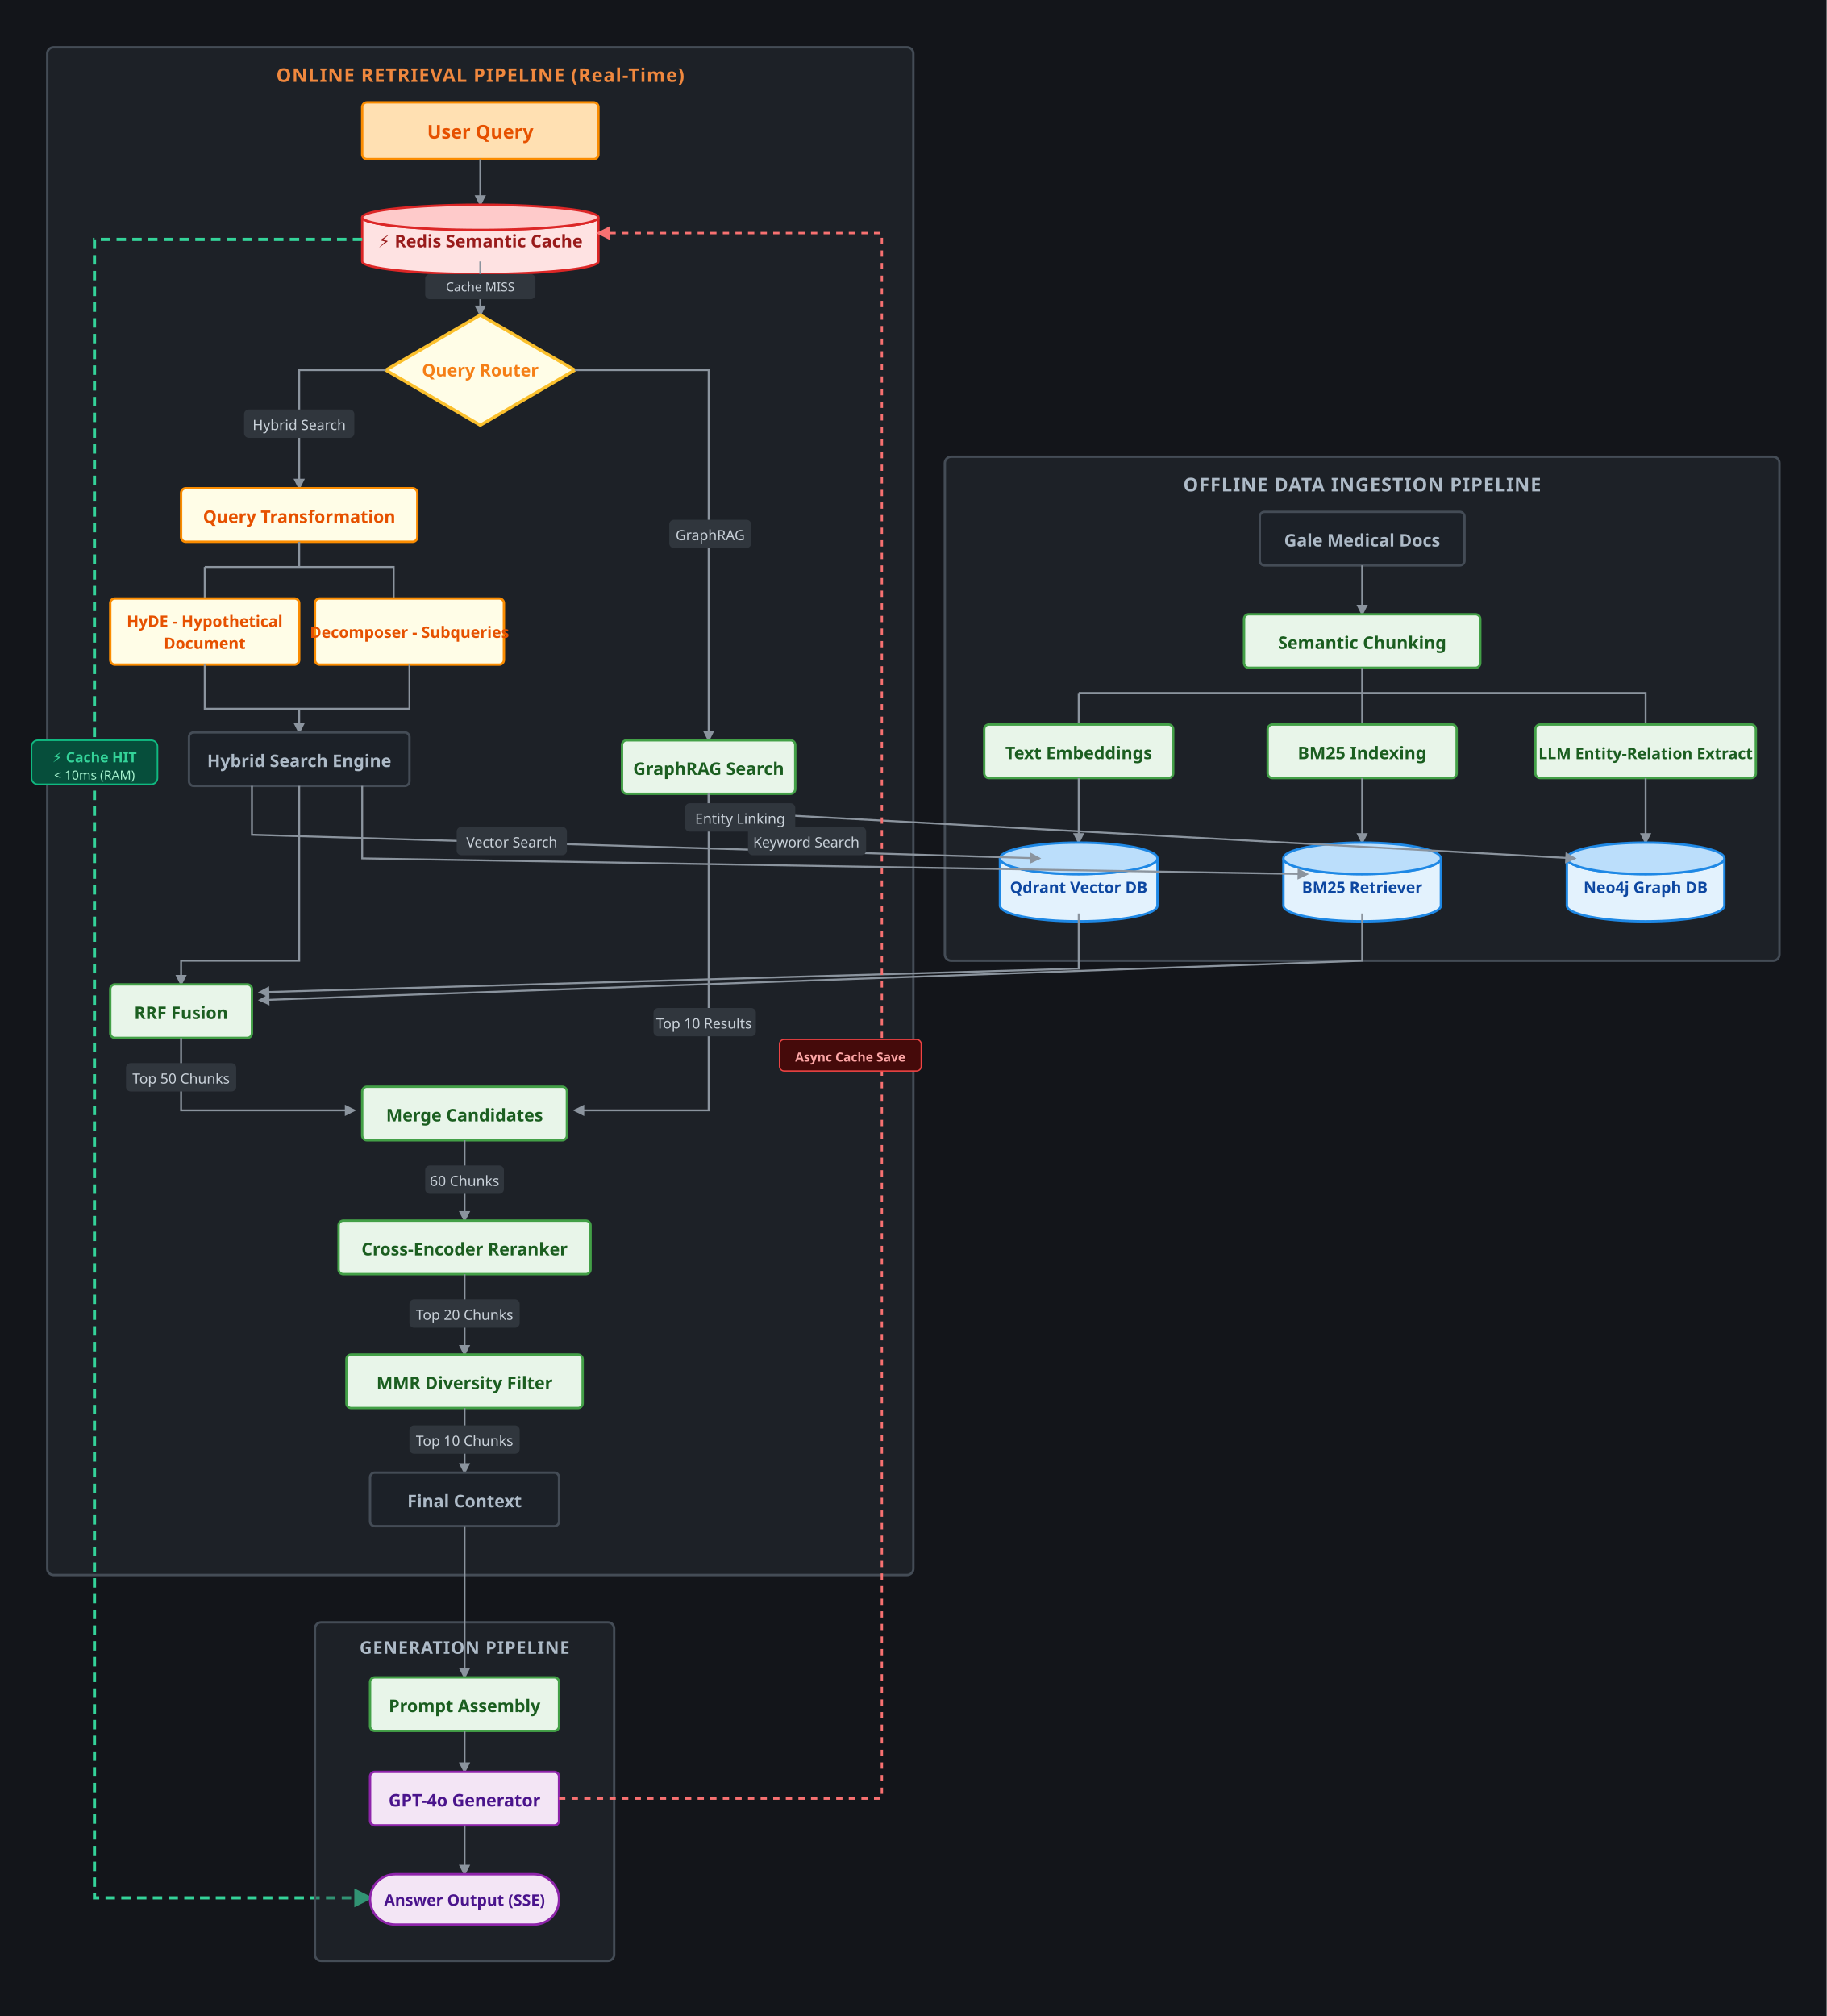
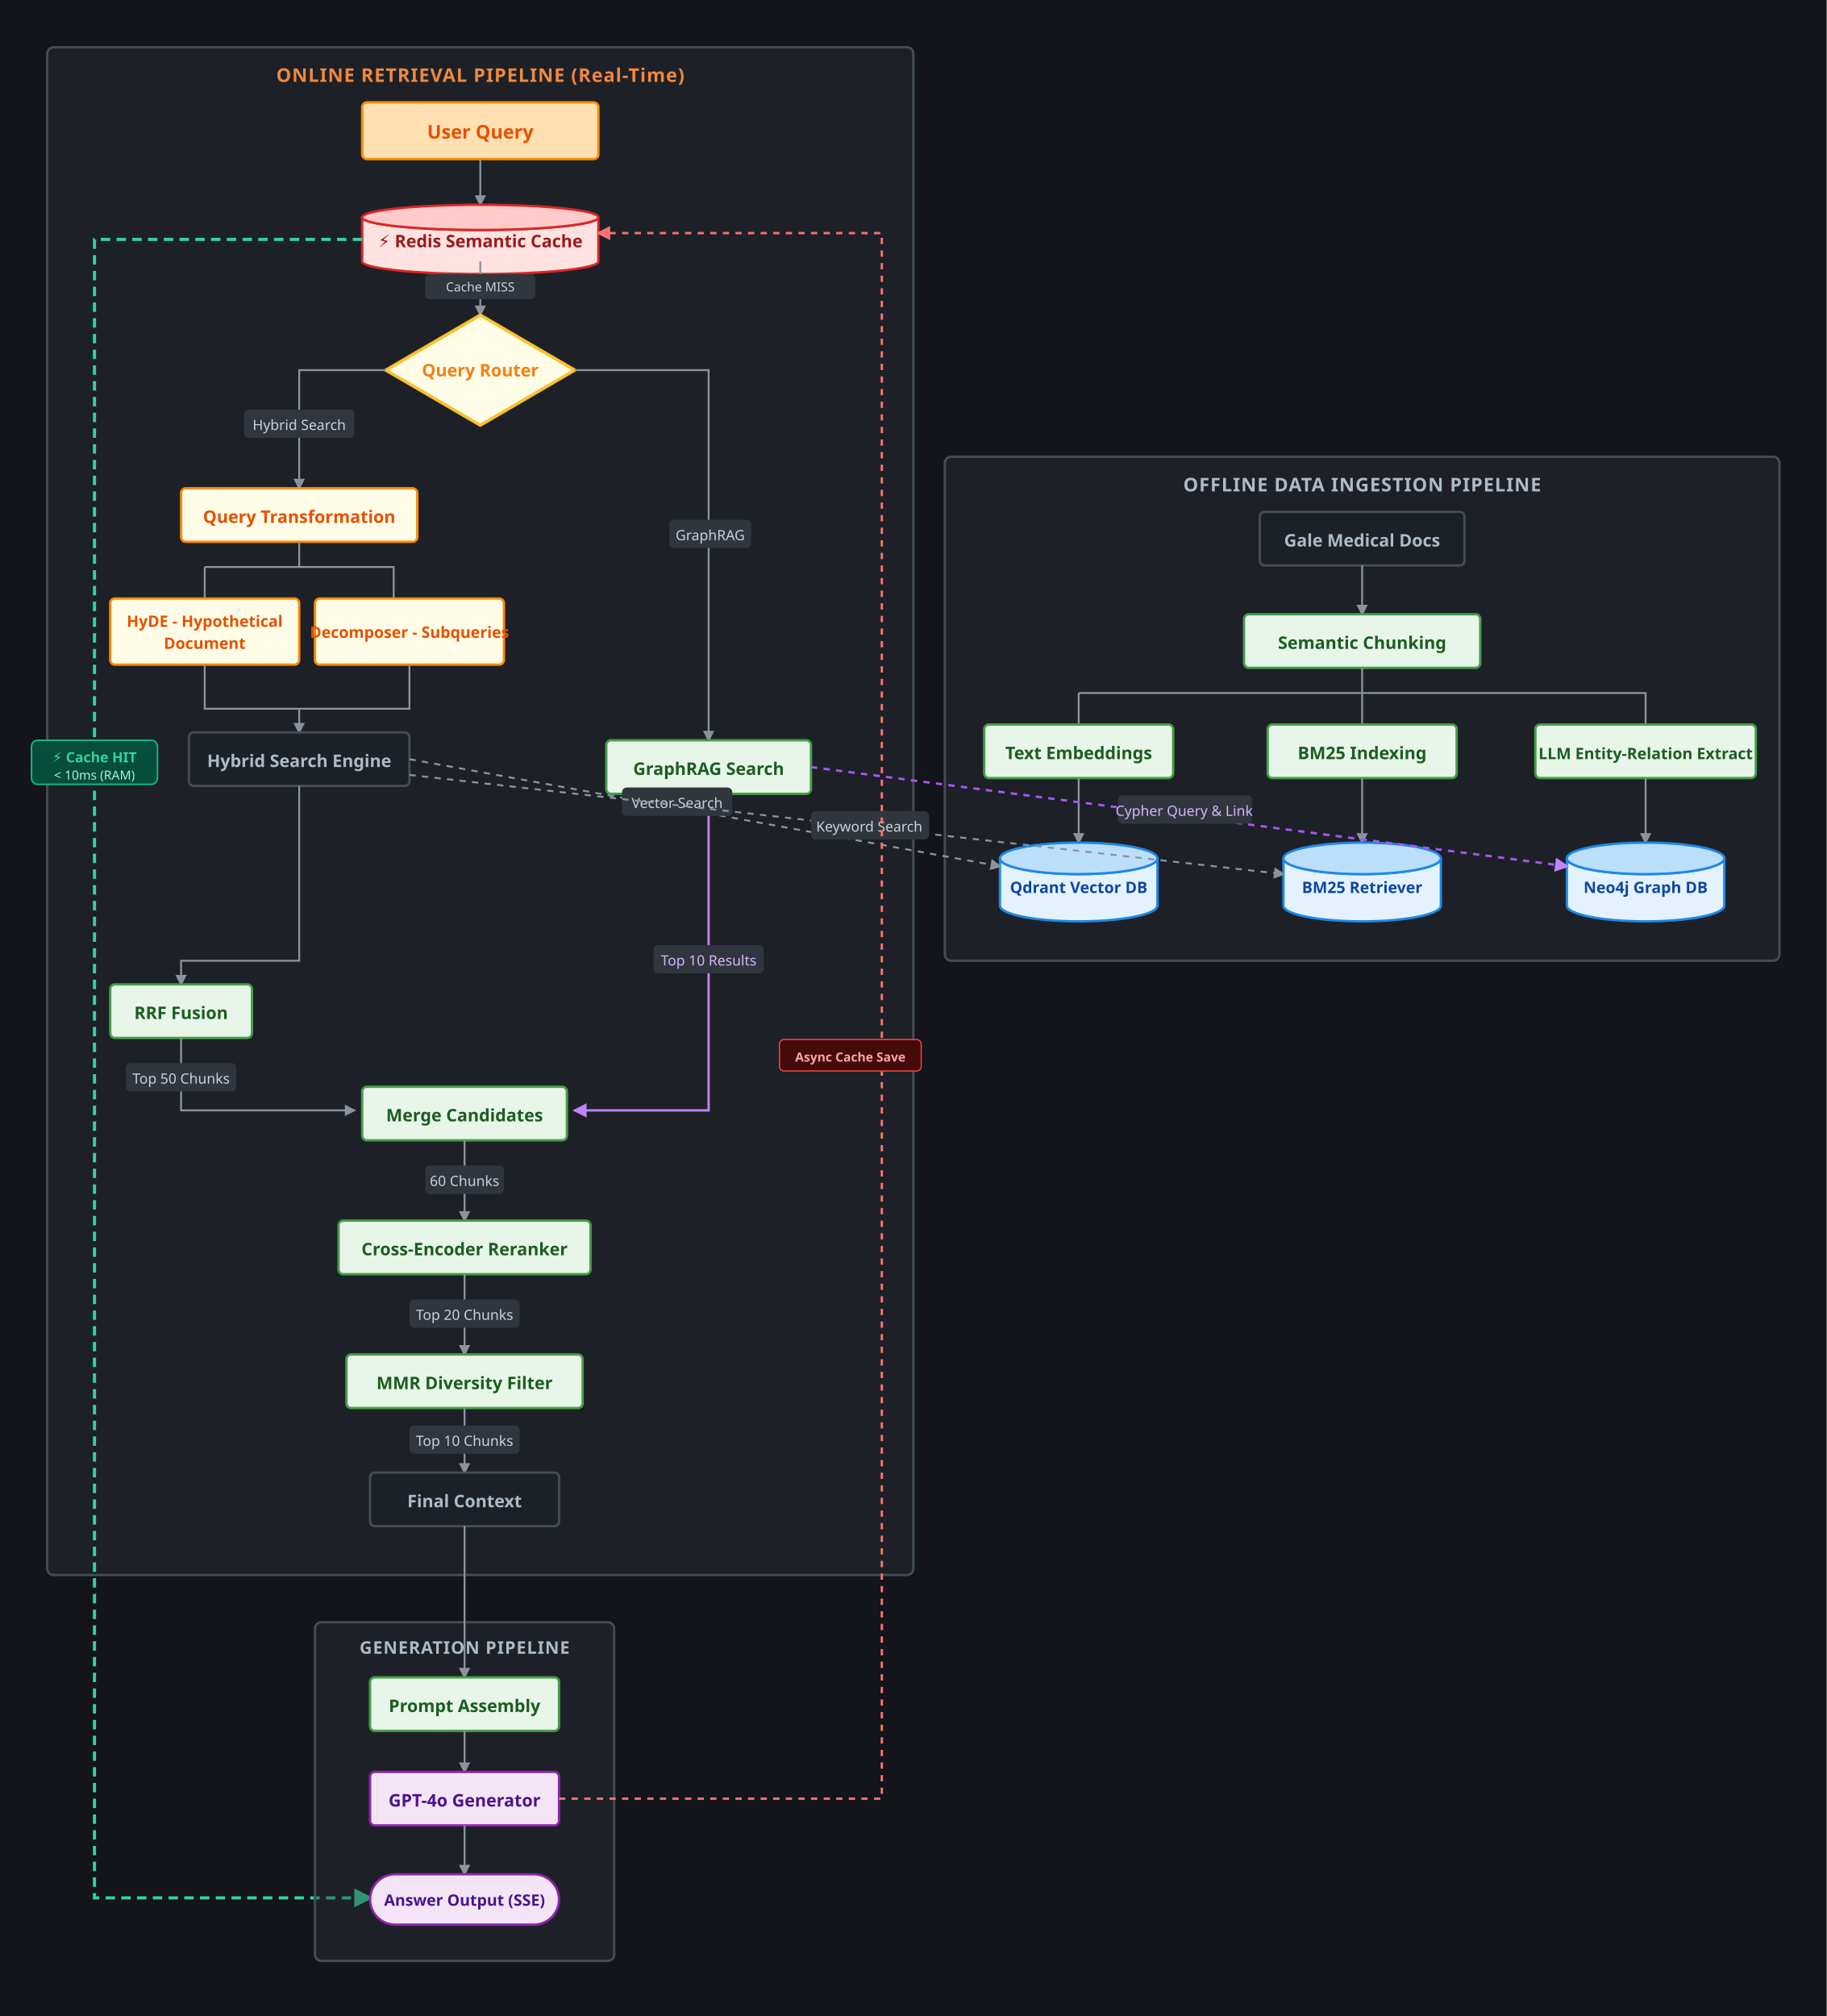
<svg xmlns="http://www.w3.org/2000/svg" viewBox="0 0 1160 1280" width="100%" height="100%" style="background:#13151a; font-family:'Trebuchet MS', 'Segoe UI', -apple-system, sans-serif;">
  <defs>
    <marker id="arrow" markerWidth="6" markerHeight="6" refX="5" refY="3" orient="auto">
      <path d="M0,0 L0,6 L6,3 z" fill="#8b949e" />
    </marker>
    <marker id="arrowGreen" markerWidth="6" markerHeight="6" refX="5" refY="3" orient="auto">
      <path d="M0,0 L0,6 L6,3 z" fill="#34d399" />
    </marker>
    <marker id="arrowRed" markerWidth="6" markerHeight="6" refX="5" refY="3" orient="auto">
      <path d="M0,0 L0,6 L6,3 z" fill="#f87171" />
+     </marker>
+     <marker id="arrowPurple" markerWidth="6" markerHeight="6" refX="5" refY="3" orient="auto">
+       <path d="M0,0 L0,6 L6,3 z" fill="#c084fc" />
    </marker>
  </defs>
  <rect width="1160" height="1280" fill="#13151a" />
  <rect x="30" y="30" width="550" height="970" rx="4" fill="#2d333b" fill-opacity="0.4" stroke="#444c56" stroke-width="1.5" />
  <text x="305" y="52" text-anchor="middle" font-size="12" font-weight="bold" fill="#f0883e" letter-spacing="0.5">
    ONLINE RETRIEVAL PIPELINE (Real-Time)
  </text>
  <rect x="230" y="65" width="150" height="36" rx="3" fill="#ffe0b2" stroke="#fb8c00" stroke-width="1.5" />
  <text x="305" y="88" text-anchor="middle" font-size="12" font-weight="bold" fill="#e65100">User Query</text>
  <line x1="305" y1="101" x2="305" y2="130" stroke="#8b949e" stroke-width="1.2" marker-end="url(#arrow)" />
  <g transform="translate(230, 130)">
    <path d="M 0 8 A 75 8 0 0 0 150 8 L 150 36 A 75 8 0 0 1 0 36 Z" fill="#fee2e2" stroke="#dc2626" stroke-width="1.5" />
    <ellipse cx="75" cy="8" rx="75" ry="8" fill="#fecaca" stroke="#dc2626" stroke-width="1.5" />
    <text x="75" y="27" text-anchor="middle" font-size="11" font-weight="bold" fill="#991b1b">⚡ Redis Semantic Cache</text>
  </g>
  <path d="M 230 152 L 60 152 L 60 1205 L 235 1205" fill="none" stroke="#34d399" stroke-width="2" stroke-dasharray="6,4" marker-end="url(#arrowGreen)" />
  <rect x="20" y="470" width="80" height="28" rx="4" fill="#064e3b" stroke="#10b981" stroke-width="1" />
  <text x="60" y="484" text-anchor="middle" font-size="9" font-weight="bold" fill="#34d399">⚡ Cache HIT</text>
  <text x="60" y="495" text-anchor="middle" font-size="8" fill="#a7f3d0">&lt; 10ms (RAM)</text>
  <line x1="305" y1="166" x2="305" y2="200" stroke="#8b949e" stroke-width="1.2" marker-end="url(#arrow)" />
  <rect x="270" y="174" width="70" height="16" rx="3" fill="#30363d" />
  <text x="305" y="185" text-anchor="middle" font-size="8" fill="#c9d1d9">Cache MISS</text>
  <g transform="translate(305, 235)">
    <polygon points="0,-35 60,0 0,35 -60,0" fill="#fffde7" stroke="#fbc02d" stroke-width="2" />
    <text x="0" y="4" text-anchor="middle" font-size="11" font-weight="bold" fill="#f57f17">Query Router</text>
  </g>
  <path d="M 245 235 L 190 235 L 190 310" fill="none" stroke="#8b949e" stroke-width="1.2" marker-end="url(#arrow)" />
  <rect x="155" y="260" width="70" height="18" rx="3" fill="#30363d" />
  <text x="190" y="273" text-anchor="middle" font-size="9" fill="#c9d1d9">Hybrid Search</text>
  <path d="M 365 235 L 450 235 L 450 470" fill="none" stroke="#8b949e" stroke-width="1.2" marker-end="url(#arrow)" />
  <rect x="425" y="330" width="52" height="18" rx="3" fill="#30363d" />
  <text x="451" y="343" text-anchor="middle" font-size="9" fill="#c9d1d9">GraphRAG</text>
  <rect x="115" y="310" width="150" height="34" rx="3" fill="#fffde7" stroke="#fb8c00" stroke-width="1.5" />
  <text x="190" y="332" text-anchor="middle" font-size="11" font-weight="bold" fill="#e65100">Query Transformation</text>
  <path d="M 190 344 L 190 360 M 130 360 L 250 360 L 250 380 M 130 360 L 130 380" fill="none" stroke="#8b949e" stroke-width="1.2" />
  <rect x="70" y="380" width="120" height="42" rx="3" fill="#fffde7" stroke="#fb8c00" stroke-width="1.5" />
  <text x="130" y="398" text-anchor="middle" font-size="10" font-weight="bold" fill="#e65100">HyDE - Hypothetical</text>
  <text x="130" y="412" text-anchor="middle" font-size="10" font-weight="bold" fill="#e65100">Document</text>
  <rect x="200" y="380" width="120" height="42" rx="3" fill="#fffde7" stroke="#fb8c00" stroke-width="1.5" />
  <text x="260" y="405" text-anchor="middle" font-size="10" font-weight="bold" fill="#e65100">Decomposer - Subqueries</text>
  <path d="M 130 422 L 130 450 L 190 450 M 260 422 L 260 450 L 190 450 L 190 465" fill="none" stroke="#8b949e" stroke-width="1.2" marker-end="url(#arrow)" />
  <rect x="120" y="465" width="140" height="34" rx="3" fill="#1c2128" stroke="#444c56" stroke-width="1.5" />
  <text x="190" y="487" text-anchor="middle" font-size="11" font-weight="bold" fill="#adbac7">Hybrid Search Engine</text>
-   <rect x="395" y="470" width="110" height="34" rx="3" fill="#e8f5e9" stroke="#43a047" stroke-width="1.5" />
+   <rect x="385" y="470" width="130" height="34" rx="3" fill="#e8f5e9" stroke="#43a047" stroke-width="1.5" />
  <text x="450" y="492" text-anchor="middle" font-size="11" font-weight="bold" fill="#1b5e20">GraphRAG Search</text>
  <path d="M 190 499 L 190 610 L 115 610 L 115 625" fill="none" stroke="#8b949e" stroke-width="1.2" marker-end="url(#arrow)" />
  <rect x="70" y="625" width="90" height="34" rx="3" fill="#e8f5e9" stroke="#43a047" stroke-width="1.5" />
  <text x="115" y="647" text-anchor="middle" font-size="11" font-weight="bold" fill="#1b5e20">RRF Fusion</text>
  <path d="M 115 659 L 115 705 L 225 705" fill="none" stroke="#8b949e" stroke-width="1.2" marker-end="url(#arrow)" />
  <rect x="80" y="675" width="70" height="18" rx="3" fill="#30363d" />
  <text x="115" y="688" text-anchor="middle" font-size="9" fill="#c9d1d9">Top 50 Chunks</text>
-   <path d="M 450 504 L 450 705 L 365 705" fill="none" stroke="#8b949e" stroke-width="1.2" marker-end="url(#arrow)" />
-   <rect x="415" y="640" width="65" height="18" rx="3" fill="#30363d" />
-   <text x="447" y="653" text-anchor="middle" font-size="9" fill="#c9d1d9">Top 10 Results</text>
+   <path d="M 450 504 L 450 705 L 365 705" fill="none" stroke="#c084fc" stroke-width="1.5" marker-end="url(#arrowPurple)" />
+   <rect x="415" y="600" width="70" height="18" rx="3" fill="#30363d" />
+   <text x="450" y="613" text-anchor="middle" font-size="9" fill="#d8b4fe">Top 10 Results</text>
  <rect x="230" y="690" width="130" height="34" rx="3" fill="#e8f5e9" stroke="#43a047" stroke-width="1.5" />
  <text x="295" y="712" text-anchor="middle" font-size="11" font-weight="bold" fill="#1b5e20">Merge Candidates</text>
  <line x1="295" y1="724" x2="295" y2="775" stroke="#8b949e" stroke-width="1.2" marker-end="url(#arrow)" />
  <rect x="270" y="740" width="50" height="18" rx="3" fill="#30363d" />
  <text x="295" y="753" text-anchor="middle" font-size="9" fill="#c9d1d9">60 Chunks</text>
  <rect x="215" y="775" width="160" height="34" rx="3" fill="#e8f5e9" stroke="#43a047" stroke-width="1.5" />
  <text x="295" y="797" text-anchor="middle" font-size="11" font-weight="bold" fill="#1b5e20">Cross-Encoder Reranker</text>
  <line x1="295" y1="809" x2="295" y2="860" stroke="#8b949e" stroke-width="1.2" marker-end="url(#arrow)" />
  <rect x="260" y="825" width="70" height="18" rx="3" fill="#30363d" />
  <text x="295" y="838" text-anchor="middle" font-size="9" fill="#c9d1d9">Top 20 Chunks</text>
  <rect x="220" y="860" width="150" height="34" rx="3" fill="#e8f5e9" stroke="#43a047" stroke-width="1.5" />
  <text x="295" y="882" text-anchor="middle" font-size="11" font-weight="bold" fill="#1b5e20">MMR Diversity Filter</text>
  <line x1="295" y1="894" x2="295" y2="935" stroke="#8b949e" stroke-width="1.2" marker-end="url(#arrow)" />
  <rect x="260" y="905" width="70" height="18" rx="3" fill="#30363d" />
  <text x="295" y="918" text-anchor="middle" font-size="9" fill="#c9d1d9">Top 10 Chunks</text>
  <rect x="235" y="935" width="120" height="34" rx="3" fill="#1c2128" stroke="#444c56" stroke-width="1.5" />
  <text x="295" y="957" text-anchor="middle" font-size="11" font-weight="bold" fill="#adbac7">Final Context</text>
  <rect x="600" y="290" width="530" height="320" rx="4" fill="#2d333b" fill-opacity="0.4" stroke="#444c56" stroke-width="1.5" />
  <text x="865" y="312" text-anchor="middle" font-size="12" font-weight="bold" fill="#adbac7" letter-spacing="0.5">
    OFFLINE DATA INGESTION PIPELINE
  </text>
  <rect x="800" y="325" width="130" height="34" rx="3" fill="#1c2128" stroke="#444c56" stroke-width="1.5" />
  <text x="865" y="347" text-anchor="middle" font-size="11" font-weight="bold" fill="#adbac7">Gale Medical Docs</text>
  <line x1="865" y1="359" x2="865" y2="390" stroke="#8b949e" stroke-width="1.2" marker-end="url(#arrow)" />
  <rect x="790" y="390" width="150" height="34" rx="3" fill="#e8f5e9" stroke="#43a047" stroke-width="1.5" />
  <text x="865" y="412" text-anchor="middle" font-size="11" font-weight="bold" fill="#1b5e20">Semantic Chunking</text>
  <path d="M 865 424 L 865 440 M 685 440 L 1045 440 L 1045 460 M 685 440 L 685 460 M 865 440 L 865 460" fill="none" stroke="#8b949e" stroke-width="1.2" />
  <rect x="625" y="460" width="120" height="34" rx="3" fill="#e8f5e9" stroke="#43a047" stroke-width="1.5" />
  <text x="685" y="482" text-anchor="middle" font-size="11" font-weight="bold" fill="#1b5e20">Text Embeddings</text>
  <rect x="805" y="460" width="120" height="34" rx="3" fill="#e8f5e9" stroke="#43a047" stroke-width="1.5" />
  <text x="865" y="482" text-anchor="middle" font-size="11" font-weight="bold" fill="#1b5e20">BM25 Indexing</text>
  <rect x="975" y="460" width="140" height="34" rx="3" fill="#e8f5e9" stroke="#43a047" stroke-width="1.5" />
  <text x="1045" y="482" text-anchor="middle" font-size="10" font-weight="bold" fill="#1b5e20">LLM Entity-Relation Extract</text>
  <line x1="685" y1="494" x2="685" y2="535" stroke="#8b949e" stroke-width="1.2" marker-end="url(#arrow)" />
  <line x1="865" y1="494" x2="865" y2="535" stroke="#8b949e" stroke-width="1.2" marker-end="url(#arrow)" />
  <line x1="1045" y1="494" x2="1045" y2="535" stroke="#8b949e" stroke-width="1.2" marker-end="url(#arrow)" />
  <g transform="translate(635, 535)">
    <path d="M 0 10 A 50 10 0 0 0 100 10 L 100 40 A 50 10 0 0 1 0 40 Z" fill="#e3f2fd" stroke="#1e88e5" stroke-width="1.5" />
    <ellipse cx="50" cy="10" rx="50" ry="10" fill="#bbdefb" stroke="#1e88e5" stroke-width="1.5" />
    <text x="50" y="32" text-anchor="middle" font-size="10" font-weight="bold" fill="#0d47a1">Qdrant Vector DB</text>
  </g>
  <g transform="translate(815, 535)">
    <path d="M 0 10 A 50 10 0 0 0 100 10 L 100 40 A 50 10 0 0 1 0 40 Z" fill="#e3f2fd" stroke="#1e88e5" stroke-width="1.5" />
    <ellipse cx="50" cy="10" rx="50" ry="10" fill="#bbdefb" stroke="#1e88e5" stroke-width="1.5" />
    <text x="50" y="32" text-anchor="middle" font-size="10" font-weight="bold" fill="#0d47a1">BM25 Retriever</text>
  </g>
  <g transform="translate(995, 535)">
    <path d="M 0 10 A 50 10 0 0 0 100 10 L 100 40 A 50 10 0 0 1 0 40 Z" fill="#e3f2fd" stroke="#1e88e5" stroke-width="1.5" />
    <ellipse cx="50" cy="10" rx="50" ry="10" fill="#bbdefb" stroke="#1e88e5" stroke-width="1.5" />
    <text x="50" y="32" text-anchor="middle" font-size="10" font-weight="bold" fill="#0d47a1">Neo4j Graph DB</text>
  </g>
-   <path d="M 160 499 L 160 530 L 660 545" fill="none" stroke="#8b949e" stroke-width="1.2" marker-end="url(#arrow)" />
-   <rect x="290" y="525" width="70" height="18" rx="3" fill="#30363d" />
-   <text x="325" y="538" text-anchor="middle" font-size="9" fill="#c9d1d9">Vector Search</text>
-   <path d="M 230 499 L 230 545 L 830 555" fill="none" stroke="#8b949e" stroke-width="1.2" marker-end="url(#arrow)" />
-   <rect x="475" y="525" width="75" height="18" rx="3" fill="#30363d" />
-   <text x="512" y="538" text-anchor="middle" font-size="9" fill="#c9d1d9">Keyword Search</text>
-   <path d="M 450 504 L 450 515 L 1000 545" fill="none" stroke="#8b949e" stroke-width="1.2" marker-end="url(#arrow)" />
-   <rect x="435" y="510" width="70" height="18" rx="3" fill="#30363d" />
-   <text x="470" y="523" text-anchor="middle" font-size="9" fill="#c9d1d9">Entity Linking</text>
-   <path d="M 685 580 L 685 615 L 165 630" fill="none" stroke="#8b949e" stroke-width="1.2" marker-end="url(#arrow)" />
-   <path d="M 865 580 L 865 610 L 165 635" fill="none" stroke="#8b949e" stroke-width="1.2" marker-end="url(#arrow)" />
+   <path d="M 260 482 L 635 550" fill="none" stroke="#8b949e" stroke-width="1.2" stroke-dasharray="4,4" marker-end="url(#arrow)" />
+   <rect x="395" y="500" width="70" height="18" rx="3" fill="#30363d" />
+   <text x="430" y="513" text-anchor="middle" font-size="9" fill="#c9d1d9">Vector Search</text>
+   <path d="M 260 492 L 815 555" fill="none" stroke="#8b949e" stroke-width="1.2" stroke-dasharray="4,4" marker-end="url(#arrow)" />
+   <rect x="515" y="515" width="75" height="18" rx="3" fill="#30363d" />
+   <text x="552" y="528" text-anchor="middle" font-size="9" fill="#c9d1d9">Keyword Search</text>
+   <path d="M 515 487 L 995 550" fill="none" stroke="#a855f7" stroke-width="1.5" stroke-dasharray="4,4" marker-end="url(#arrowPurple)" />
+   <rect x="710" y="505" width="85" height="18" rx="3" fill="#30363d" />
+   <text x="752" y="518" text-anchor="middle" font-size="9" fill="#d8b4fe">Cypher Query &amp; Link</text>
  <rect x="200" y="1030" width="190" height="215" rx="4" fill="#2d333b" fill-opacity="0.4" stroke="#444c56" stroke-width="1.5" />
  <text x="295" y="1050" text-anchor="middle" font-size="11" font-weight="bold" fill="#adbac7" letter-spacing="0.5">
    GENERATION PIPELINE
  </text>
  <line x1="295" y1="969" x2="295" y2="1065" stroke="#8b949e" stroke-width="1.2" marker-end="url(#arrow)" />
  <rect x="235" y="1065" width="120" height="34" rx="3" fill="#e8f5e9" stroke="#43a047" stroke-width="1.5" />
  <text x="295" y="1087" text-anchor="middle" font-size="11" font-weight="bold" fill="#1b5e20">Prompt Assembly</text>
  <line x1="295" y1="1099" x2="295" y2="1125" stroke="#8b949e" stroke-width="1.2" marker-end="url(#arrow)" />
  <rect x="235" y="1125" width="120" height="34" rx="3" fill="#f3e5f5" stroke="#8e24aa" stroke-width="1.5" />
  <text x="295" y="1147" text-anchor="middle" font-size="11" font-weight="bold" fill="#4a148c">GPT-4o Generator</text>
  <path d="M 355 1142 L 560 1142 L 560 148 L 380 148" fill="none" stroke="#f87171" stroke-width="1.5" stroke-dasharray="4,4" marker-end="url(#arrowRed)" />
  <rect x="495" y="660" width="90" height="20" rx="3" fill="#450a0a" stroke="#ef4444" stroke-width="0.8" />
  <text x="540" y="674" text-anchor="middle" font-size="8" font-weight="bold" fill="#fca5a5">Async Cache Save</text>
  <line x1="295" y1="1159" x2="295" y2="1190" stroke="#8b949e" stroke-width="1.2" marker-end="url(#arrow)" />
  <rect x="235" y="1190" width="120" height="32" rx="16" fill="#f3e5f5" stroke="#8e24aa" stroke-width="1.5" />
  <text x="295" y="1210" text-anchor="middle" font-size="10" font-weight="bold" fill="#4a148c">Answer Output (SSE)</text>
</svg>
